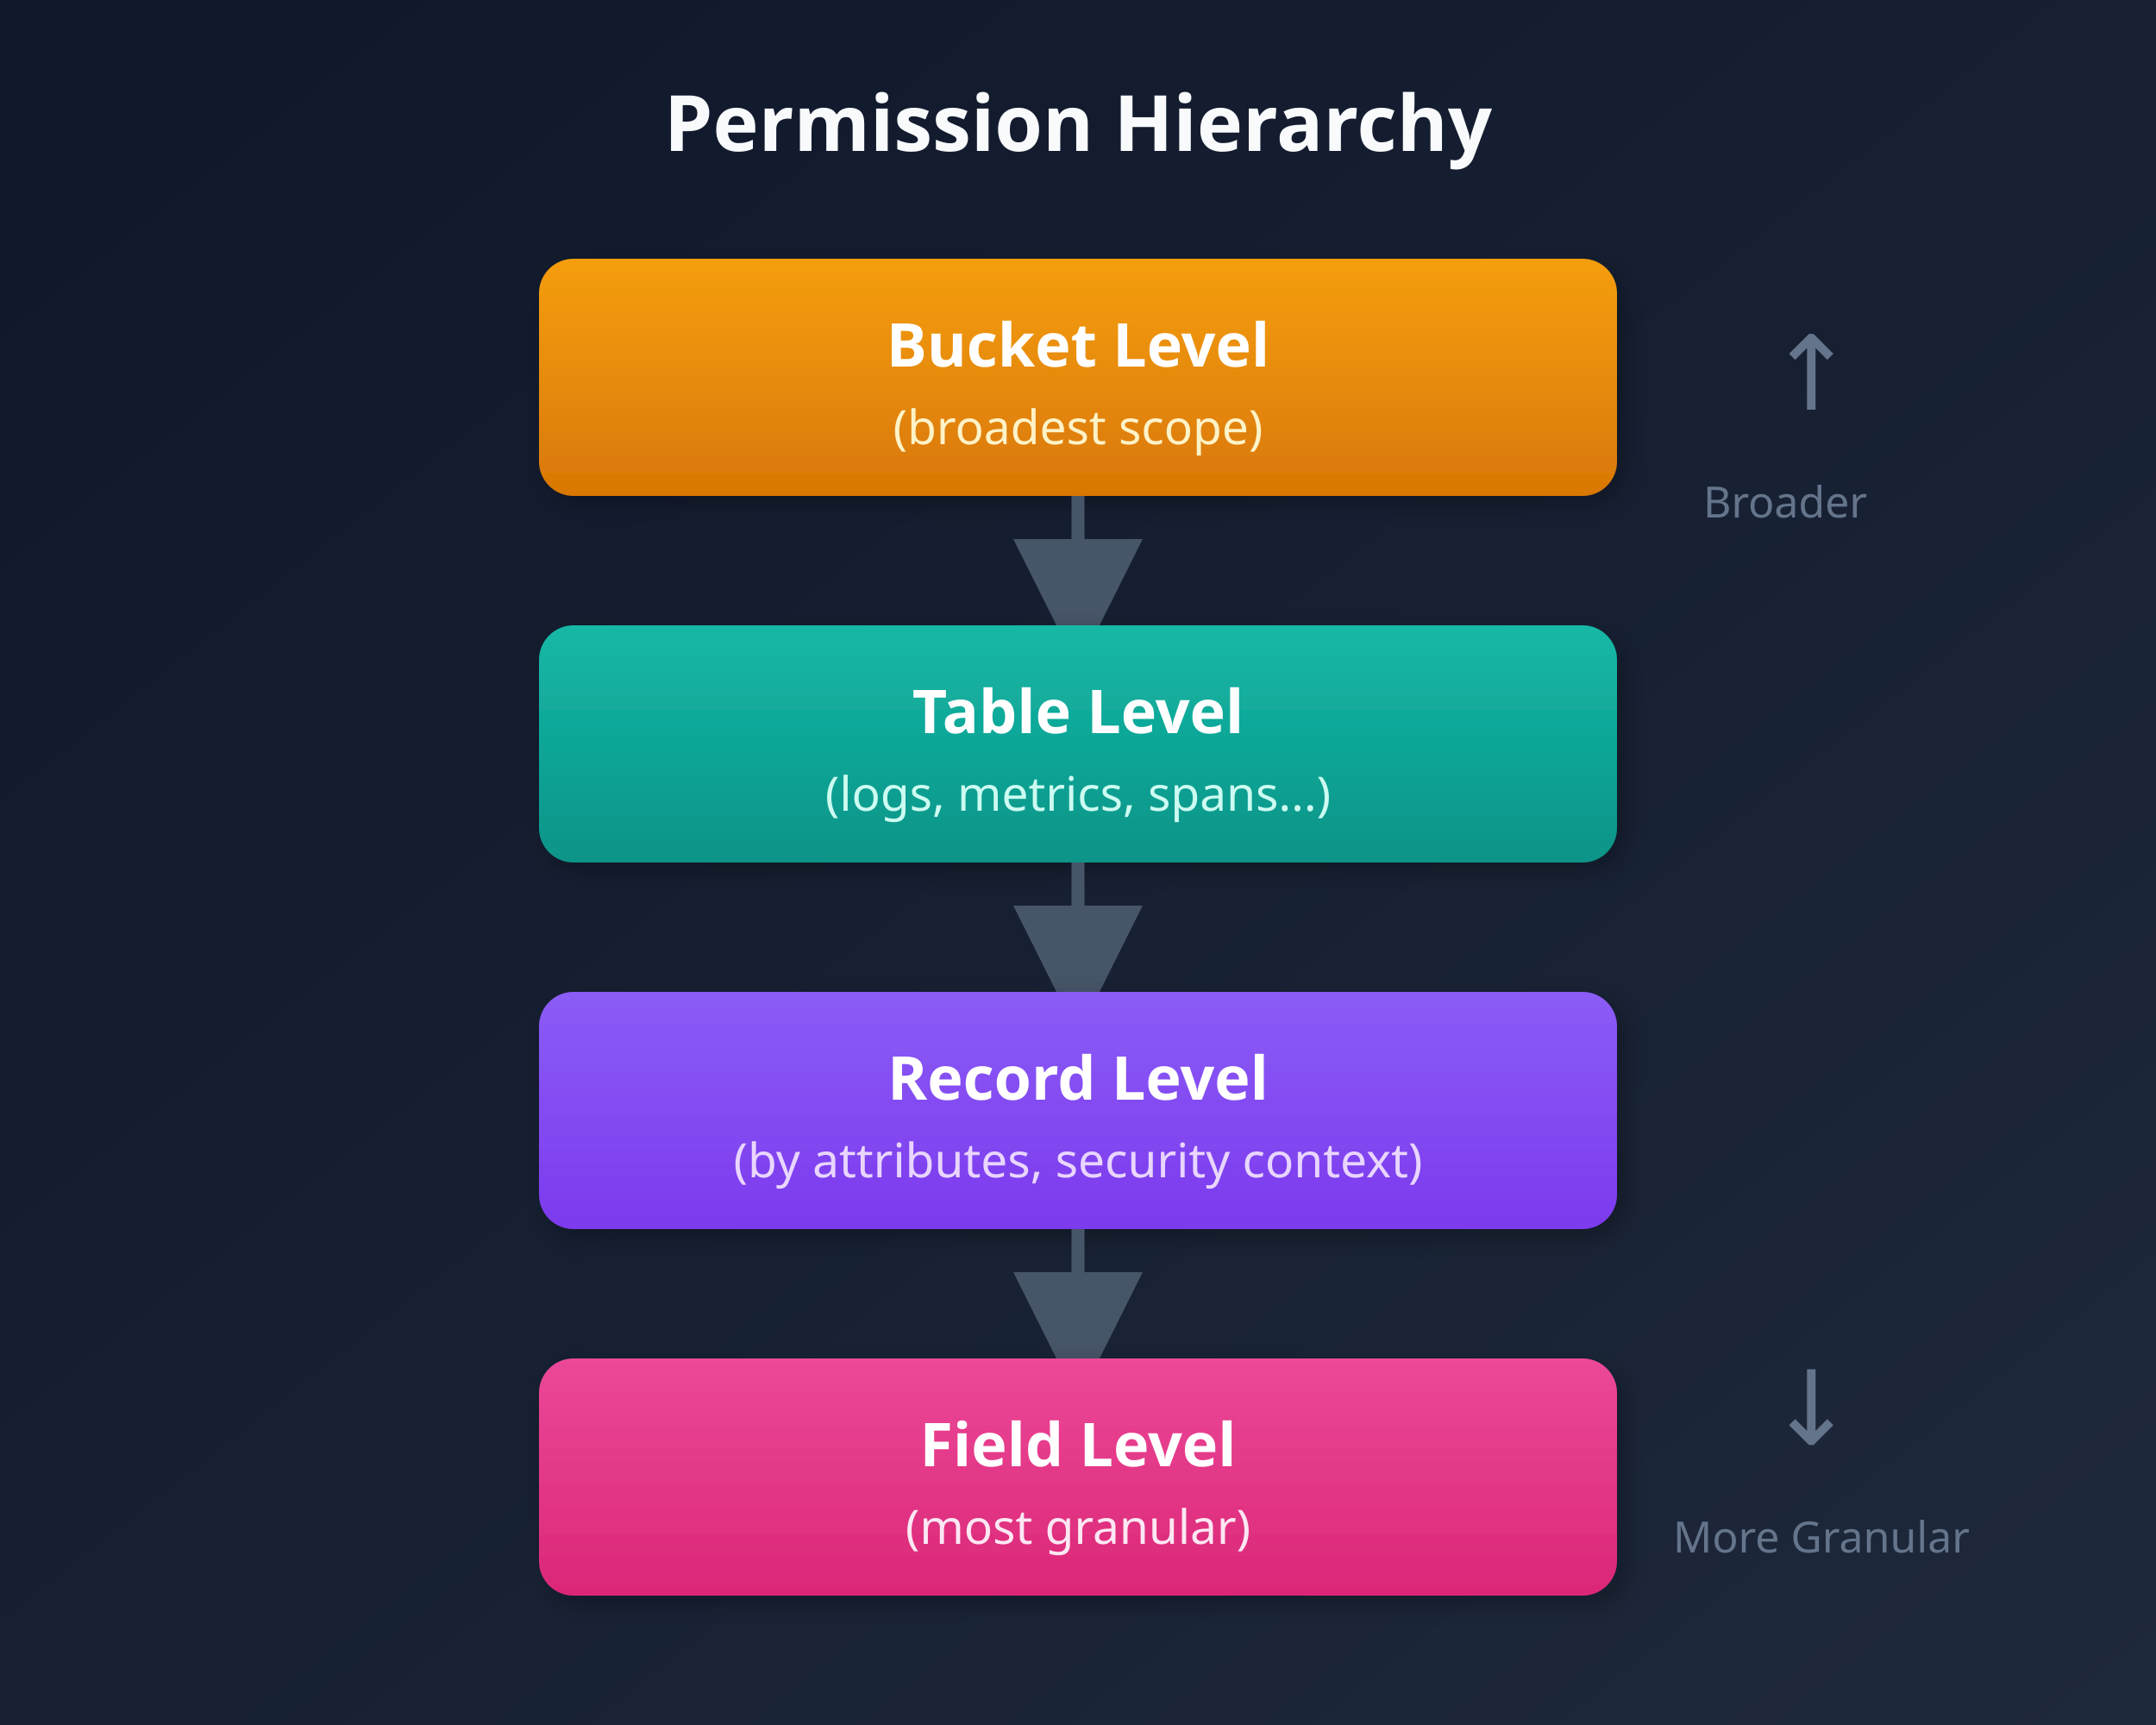
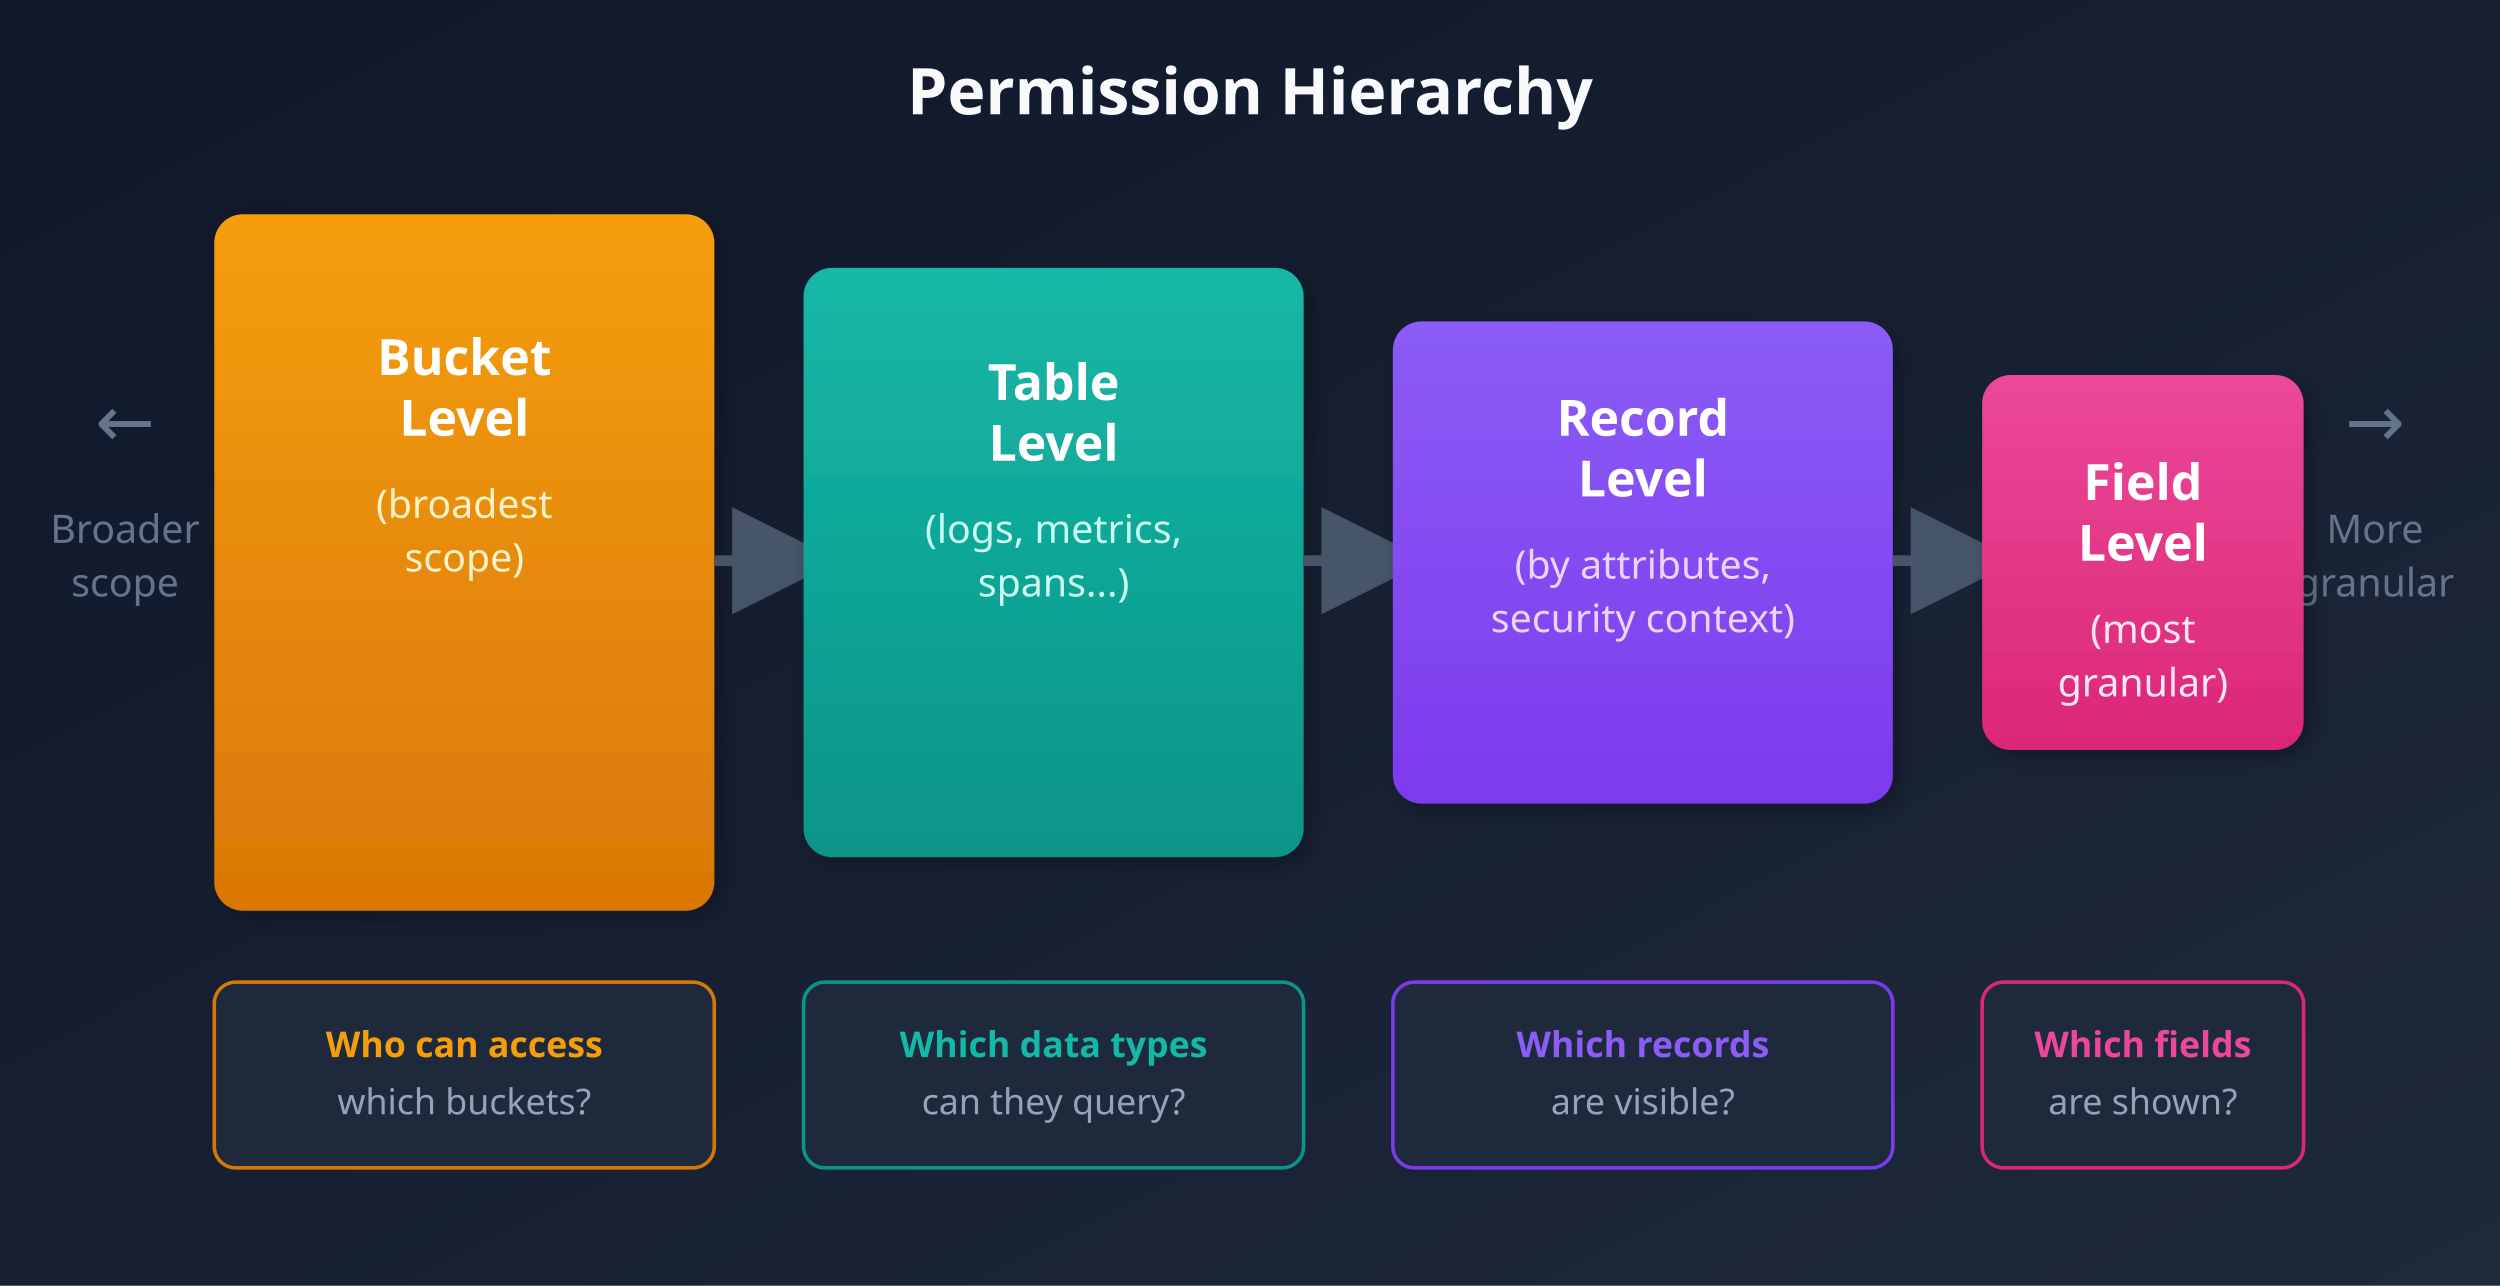
- <svg xmlns="http://www.w3.org/2000/svg" viewBox="0 0 500 400">
+ <svg xmlns="http://www.w3.org/2000/svg" viewBox="0 0 700 360">
  <defs>
    <linearGradient id="bgGrad3" x1="0%" y1="0%" x2="100%" y2="100%">
      <stop offset="0%" style="stop-color:#0f172a" />
      <stop offset="100%" style="stop-color:#1e293b" />
    </linearGradient>
    <linearGradient id="bucketLevelGrad" x1="0%" y1="0%" x2="0%" y2="100%">
      <stop offset="0%" style="stop-color:#f59e0b" />
      <stop offset="100%" style="stop-color:#d97706" />
    </linearGradient>
    <linearGradient id="tableLevelGrad" x1="0%" y1="0%" x2="0%" y2="100%">
      <stop offset="0%" style="stop-color:#14b8a6" />
      <stop offset="100%" style="stop-color:#0d9488" />
    </linearGradient>
    <linearGradient id="recordLevelGrad" x1="0%" y1="0%" x2="0%" y2="100%">
      <stop offset="0%" style="stop-color:#8b5cf6" />
      <stop offset="100%" style="stop-color:#7c3aed" />
    </linearGradient>
    <linearGradient id="fieldLevelGrad" x1="0%" y1="0%" x2="0%" y2="100%">
      <stop offset="0%" style="stop-color:#ec4899" />
      <stop offset="100%" style="stop-color:#db2777" />
    </linearGradient>
    <filter id="shadow3" x="-20%" y="-20%" width="140%" height="140%">
      <feDropShadow dx="2" dy="2" stdDeviation="3" flood-opacity="0.3" />
    </filter>
    <marker id="arrowDown" markerWidth="10" markerHeight="10" refX="5" refY="5" orient="auto">
      <path d="M0,0 L10,5 L0,10 Z" fill="#475569" />
    </marker>
  </defs>
  <rect width="100%" height="100%" fill="url(#bgGrad3)" />
-   <text x="250" y="35" text-anchor="middle" fill="#f8fafc" font-family="system-ui, sans-serif" font-size="18" font-weight="600">Permission Hierarchy</text>
-   <rect x="125" y="60" width="250" height="55" rx="8" fill="url(#bucketLevelGrad)" filter="url(#shadow3)" />
-   <text x="250" y="85" text-anchor="middle" fill="white" font-family="system-ui, sans-serif" font-size="14" font-weight="600">Bucket Level</text>
-   <text x="250" y="103" text-anchor="middle" fill="#fef3c7" font-family="system-ui, sans-serif" font-size="11">(broadest scope)</text>
-   <line x1="250" y1="115" x2="250" y2="140" stroke="#475569" stroke-width="3" marker-end="url(#arrowDown)" />
-   <rect x="125" y="145" width="250" height="55" rx="8" fill="url(#tableLevelGrad)" filter="url(#shadow3)" />
-   <text x="250" y="170" text-anchor="middle" fill="white" font-family="system-ui, sans-serif" font-size="14" font-weight="600">Table Level</text>
-   <text x="250" y="188" text-anchor="middle" fill="#ccfbf1" font-family="system-ui, sans-serif" font-size="11">(logs, metrics, spans...)</text>
-   <line x1="250" y1="200" x2="250" y2="225" stroke="#475569" stroke-width="3" marker-end="url(#arrowDown)" />
-   <rect x="125" y="230" width="250" height="55" rx="8" fill="url(#recordLevelGrad)" filter="url(#shadow3)" />
-   <text x="250" y="255" text-anchor="middle" fill="white" font-family="system-ui, sans-serif" font-size="14" font-weight="600">Record Level</text>
-   <text x="250" y="273" text-anchor="middle" fill="#e9d5ff" font-family="system-ui, sans-serif" font-size="11">(by attributes, security context)</text>
-   <line x1="250" y1="285" x2="250" y2="310" stroke="#475569" stroke-width="3" marker-end="url(#arrowDown)" />
-   <rect x="125" y="315" width="250" height="55" rx="8" fill="url(#fieldLevelGrad)" filter="url(#shadow3)" />
-   <text x="250" y="340" text-anchor="middle" fill="white" font-family="system-ui, sans-serif" font-size="14" font-weight="600">Field Level</text>
-   <text x="250" y="358" text-anchor="middle" fill="#fce7f3" font-family="system-ui, sans-serif" font-size="11">(most granular)</text>
-   <text x="410" y="95" fill="#64748b" font-family="system-ui, sans-serif" font-size="24">↑</text>
-   <text x="395" y="120" fill="#64748b" font-family="system-ui, sans-serif" font-size="10">Broader</text>
-   <text x="410" y="335" fill="#64748b" font-family="system-ui, sans-serif" font-size="24">↓</text>
-   <text x="388" y="360" fill="#64748b" font-family="system-ui, sans-serif" font-size="10">More Granular</text>
+   <text x="350" y="32" text-anchor="middle" fill="#f8fafc" font-family="system-ui, sans-serif" font-size="18" font-weight="600">Permission Hierarchy</text>
+   <text x="35" y="152" fill="#64748b" font-family="system-ui, sans-serif" font-size="11" text-anchor="middle">Broader</text>
+   <text x="35" y="167" fill="#64748b" font-family="system-ui, sans-serif" font-size="11" text-anchor="middle">scope</text>
+   <text x="35" y="125" fill="#64748b" font-family="system-ui, sans-serif" font-size="20" text-anchor="middle">←</text>
+   <text x="665" y="152" fill="#64748b" font-family="system-ui, sans-serif" font-size="11" text-anchor="middle">More</text>
+   <text x="665" y="167" fill="#64748b" font-family="system-ui, sans-serif" font-size="11" text-anchor="middle">granular</text>
+   <text x="665" y="125" fill="#64748b" font-family="system-ui, sans-serif" font-size="20" text-anchor="middle">→</text>
+   <rect x="60" y="60" width="140" height="195" rx="8" fill="url(#bucketLevelGrad)" filter="url(#shadow3)" />
+   <text x="130" y="105" text-anchor="middle" fill="white" font-family="system-ui, sans-serif" font-size="14" font-weight="600">Bucket</text>
+   <text x="130" y="122" text-anchor="middle" fill="white" font-family="system-ui, sans-serif" font-size="14" font-weight="600">Level</text>
+   <text x="130" y="145" text-anchor="middle" fill="#fef3c7" font-family="system-ui, sans-serif" font-size="11">(broadest</text>
+   <text x="130" y="160" text-anchor="middle" fill="#fef3c7" font-family="system-ui, sans-serif" font-size="11">scope)</text>
+   <line x1="200" y1="157" x2="220" y2="157" stroke="#475569" stroke-width="3" marker-end="url(#arrowDown)" />
+   <rect x="225" y="75" width="140" height="165" rx="8" fill="url(#tableLevelGrad)" filter="url(#shadow3)" />
+   <text x="295" y="112" text-anchor="middle" fill="white" font-family="system-ui, sans-serif" font-size="14" font-weight="600">Table</text>
+   <text x="295" y="129" text-anchor="middle" fill="white" font-family="system-ui, sans-serif" font-size="14" font-weight="600">Level</text>
+   <text x="295" y="152" text-anchor="middle" fill="#ccfbf1" font-family="system-ui, sans-serif" font-size="11">(logs, metrics,</text>
+   <text x="295" y="167" text-anchor="middle" fill="#ccfbf1" font-family="system-ui, sans-serif" font-size="11">spans...)</text>
+   <line x1="365" y1="157" x2="385" y2="157" stroke="#475569" stroke-width="3" marker-end="url(#arrowDown)" />
+   <rect x="390" y="90" width="140" height="135" rx="8" fill="url(#recordLevelGrad)" filter="url(#shadow3)" />
+   <text x="460" y="122" text-anchor="middle" fill="white" font-family="system-ui, sans-serif" font-size="14" font-weight="600">Record</text>
+   <text x="460" y="139" text-anchor="middle" fill="white" font-family="system-ui, sans-serif" font-size="14" font-weight="600">Level</text>
+   <text x="460" y="162" text-anchor="middle" fill="#e9d5ff" font-family="system-ui, sans-serif" font-size="11">(by attributes,</text>
+   <text x="460" y="177" text-anchor="middle" fill="#e9d5ff" font-family="system-ui, sans-serif" font-size="11">security context)</text>
+   <line x1="530" y1="157" x2="550" y2="157" stroke="#475569" stroke-width="3" marker-end="url(#arrowDown)" />
+   <rect x="555" y="105" width="90" height="105" rx="8" fill="url(#fieldLevelGrad)" filter="url(#shadow3)" />
+   <text x="600" y="140" text-anchor="middle" fill="white" font-family="system-ui, sans-serif" font-size="14" font-weight="600">Field</text>
+   <text x="600" y="157" text-anchor="middle" fill="white" font-family="system-ui, sans-serif" font-size="14" font-weight="600">Level</text>
+   <text x="600" y="180" text-anchor="middle" fill="#fce7f3" font-family="system-ui, sans-serif" font-size="11">(most</text>
+   <text x="600" y="195" text-anchor="middle" fill="#fce7f3" font-family="system-ui, sans-serif" font-size="11">granular)</text>
+   <rect x="60" y="275" width="140" height="52" rx="6" fill="#1e293b" stroke="#d97706" stroke-width="1" />
+   <text x="130" y="296" text-anchor="middle" fill="#f59e0b" font-family="system-ui, sans-serif" font-size="10" font-weight="600">Who can access</text>
+   <text x="130" y="312" text-anchor="middle" fill="#94a3b8" font-family="system-ui, sans-serif" font-size="10">which buckets?</text>
+   <rect x="225" y="275" width="140" height="52" rx="6" fill="#1e293b" stroke="#0d9488" stroke-width="1" />
+   <text x="295" y="296" text-anchor="middle" fill="#14b8a6" font-family="system-ui, sans-serif" font-size="10" font-weight="600">Which data types</text>
+   <text x="295" y="312" text-anchor="middle" fill="#94a3b8" font-family="system-ui, sans-serif" font-size="10">can they query?</text>
+   <rect x="390" y="275" width="140" height="52" rx="6" fill="#1e293b" stroke="#7c3aed" stroke-width="1" />
+   <text x="460" y="296" text-anchor="middle" fill="#8b5cf6" font-family="system-ui, sans-serif" font-size="10" font-weight="600">Which records</text>
+   <text x="460" y="312" text-anchor="middle" fill="#94a3b8" font-family="system-ui, sans-serif" font-size="10">are visible?</text>
+   <rect x="555" y="275" width="90" height="52" rx="6" fill="#1e293b" stroke="#db2777" stroke-width="1" />
+   <text x="600" y="296" text-anchor="middle" fill="#ec4899" font-family="system-ui, sans-serif" font-size="10" font-weight="600">Which fields</text>
+   <text x="600" y="312" text-anchor="middle" fill="#94a3b8" font-family="system-ui, sans-serif" font-size="10">are shown?</text>
</svg>
